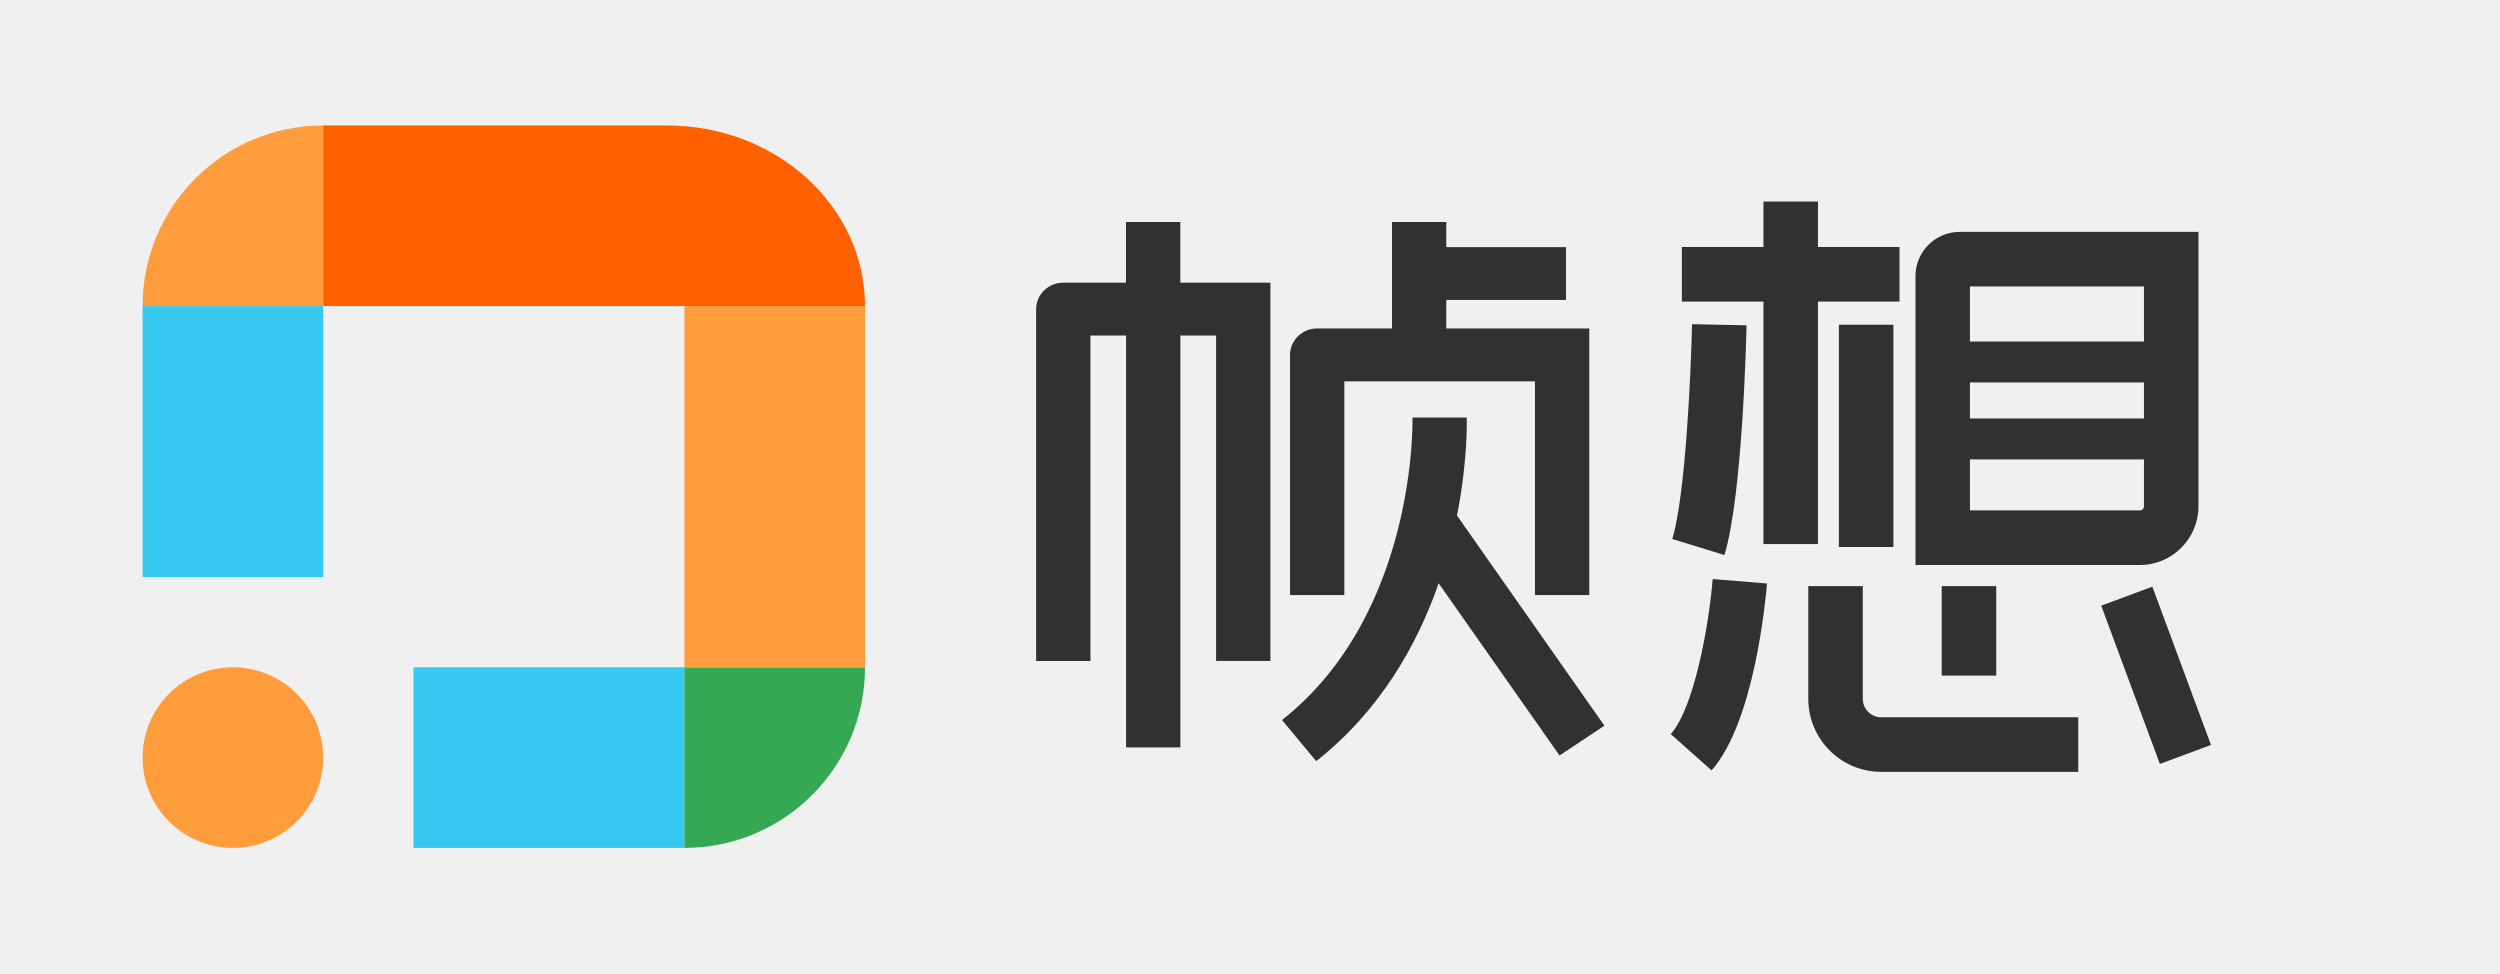
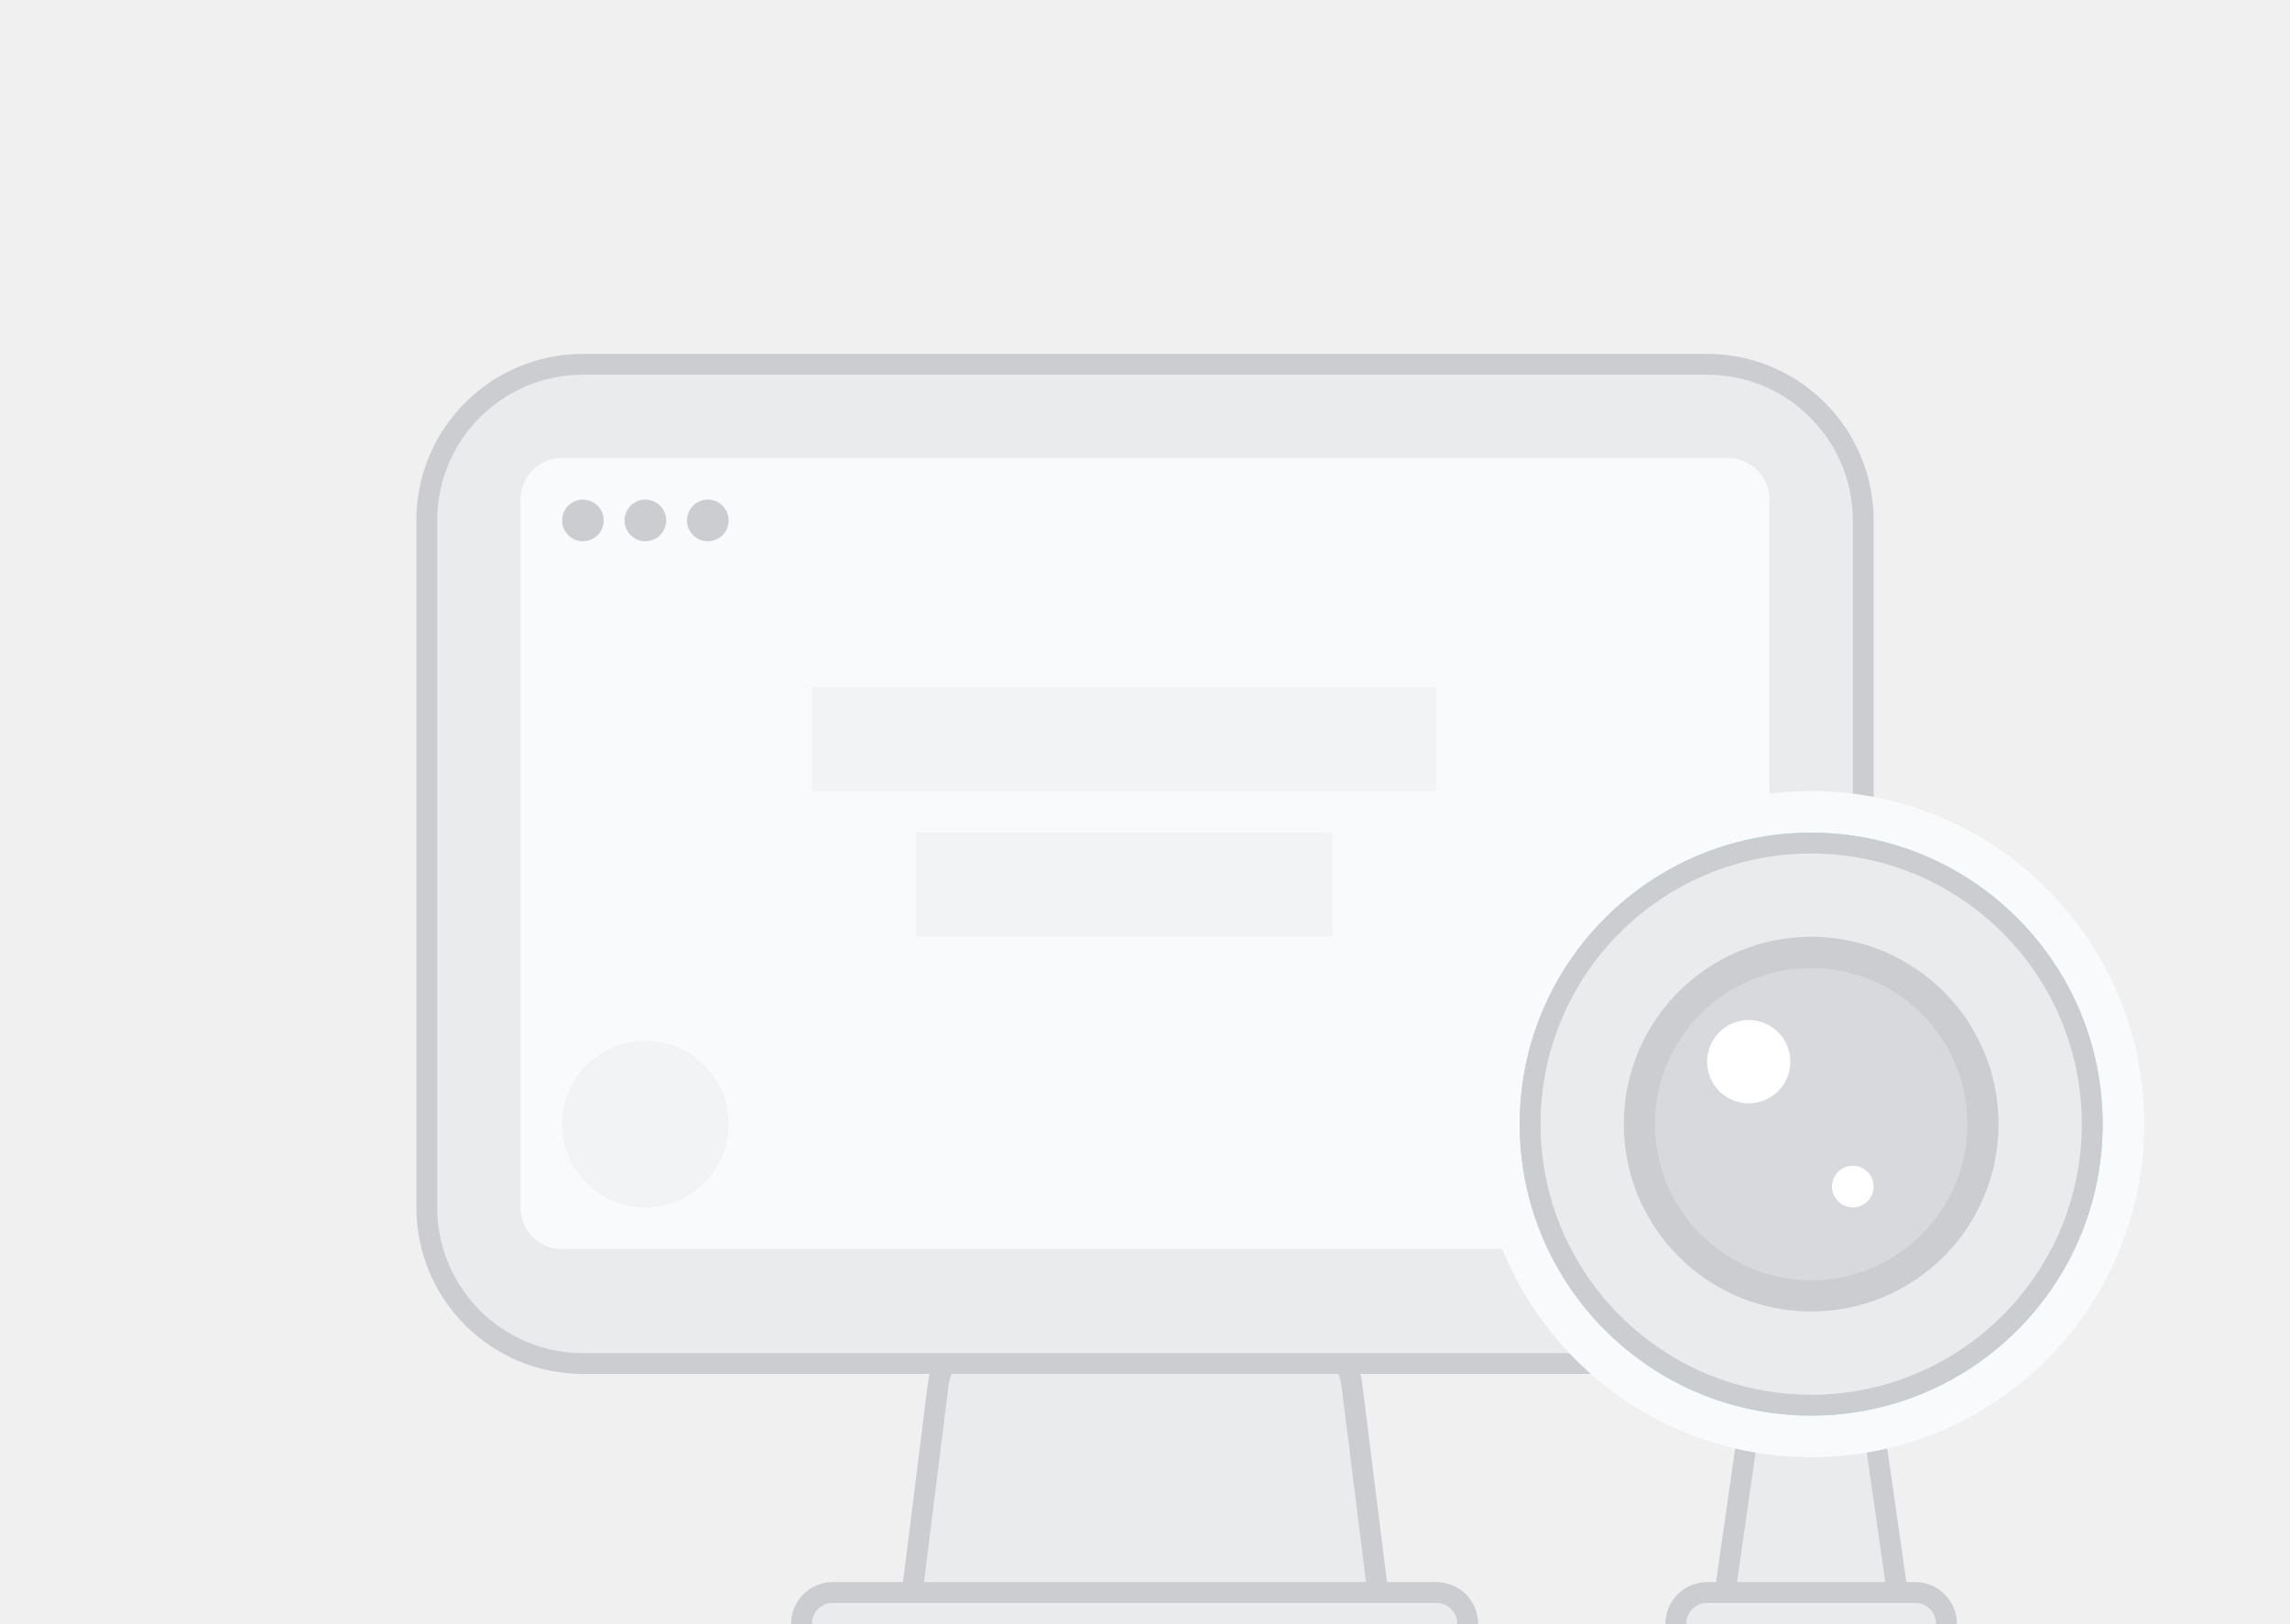
- <svg xmlns="http://www.w3.org/2000/svg" width="1315" height="512" viewBox="0 0 1315 512" fill="none">
-   <path d="M122.5 351c26.235 0 47.5 21.265 47.5 47.5S148.735 446 122.5 446 75 424.735 75 398.5 96.265 351 122.5 351Z" fill="#FF9C3C" />
-   <path d="M170 161H75v142.5h95V161Z" fill="#36C8EE" />
-   <path d="M170 66v95H75c0-52.47 42.53-95 95-95Z" fill="#FF9C3C" />
-   <path d="M455 161H170V66h180.945C408.416 66 455 108.53 455 161Z" fill="#FF6100" />
-   <path d="M360 351H217.5v95H360v-95Z" fill="#36C8EE" />
-   <path d="M455 351c0 52.47-42.53 95-95 95v-95h95Z" fill="#34A853" />
-   <path d="M455 161h-95v190h95V161Z" fill="#FF9C3C" />
-   <g clip-path="url(#a)" fill="#040000" fill-opacity=".8">
-     <path d="M668.234 148.693v198.972h-28.568V176.497h-18.783V393.12h-28.568V176.497h-18.747v171.204H545V162.613c0-7.677 6.416-13.92 14.266-13.92h33.013v-31.93h28.569v31.93h47.386Zm92.516 24.073V157.77h62.979v-27.769H760.75v-13.238h-28.569v56.003h-39.357c-7.886 0-14.266 6.243-14.266 13.92v126.322h28.568V200.571h100.258v112.437h28.568V172.766H760.75Zm5.627 98.41c5.664-28.773 5.198-49.546 5.126-51.555h-28.532c.036 1.005 2.366 103.181-68.643 159.113l17.994 21.633c33.873-26.728 53.301-61.6 64.413-93.566l63.589 90.589 23.586-15.678-77.533-110.536Z" />
-     <path fill-rule="evenodd" clip-rule="evenodd" d="M956.247 286.172h-28.675V158.631h-42.907V129.93h42.907V106h28.675v23.93h42.907v28.701h-42.907v127.541Zm-66.241-115.666 28.676.61c-.072 3.624-1.972 89.369-11.65 120.832l-27.421-8.431c7.062-22.961 9.893-89.368 10.395-113.011Zm105.921.287h-28.675v116.922h28.675V170.793Zm-95.633 234.418-21.471-19.051c12.366-13.956 20.108-57.474 22.044-81.583l28.568 2.332c-.573 7.355-6.488 72.722-29.141 98.302Zm79.539-37.599v-59.304h-28.676v59.304c0 21.167 17.206 38.388 38.354 38.388h103.659v-28.701H989.511c-5.341 0-9.678-4.341-9.678-9.687Zm41.507-59.304h28.68v47.07h-28.68v-47.07Zm110.79.29-26.89 9.979 30.85 83.254 26.89-9.979-30.85-83.254Zm24.27-186.633v144.332c0 17.041-13.83 30.889-30.82 30.889h-118.04V145.249c0-12.844 10.43-23.284 23.26-23.284h125.6Zm-120.22 98.158h91.55v-18.942h-91.55v18.942Zm91.55-40.468v-28.989h-91.55v28.989h91.55Zm0 61.994h-91.55v26.836h89.36c1.22 0 2.19-.969 2.19-2.188v-24.648Z" />
-   </g>
-   <defs>
-     <clipPath id="a">
-       <path fill="#fff" transform="translate(545 106)" d="M0 0h618v300H0z" />
-     </clipPath>
-   </defs>
+ <svg xmlns="http://www.w3.org/2000/svg" width="110" height="78" viewBox="0 0 110 78" fill="none">
+   <path d="M48.531 63.5H61.47a3.5 3.5 0 0 1 3.473 3.066L66.434 78.5H43.566l1.492-11.934a3.5 3.5 0 0 1 3.473-3.066Z" fill="#E9EBED" stroke="#CBCDD1" />
+   <rect x="20.5" y="17.5" width="69" height="48" rx="7.5" fill="#E9EBED" stroke="#CBCDD1" />
+   <rect x="25" y="22" width="60" height="38" rx="2" fill="#F9FAFB" />
+   <path opacity=".5" fill="#E9EBED" d="M39 33h30v5H39zm5 7h20v5H44z" />
+   <rect x="38.5" y="76.5" width="32" height="3" rx="1.5" fill="#E9EBED" stroke="#CBCDD1" />
+   <circle cx="28" cy="25" r="1" fill="#CBCDD1" />
+   <circle cx="31" cy="25" r="1" fill="#CBCDD1" />
+   <circle cx="34" cy="25" r="1" fill="#CBCDD1" />
+   <circle opacity=".5" cx="31" cy="54" r="4" fill="#E9EBED" />
+   <path d="m82.658 77.93 1.776-12.43h5.132l1.776 12.43a.5.5 0 0 1-.495.57h-7.694a.5.5 0 0 1-.495-.57Z" fill="#E9EBED" stroke="#CBCDD1" />
+   <rect x="80.5" y="76.5" width="13" height="3" rx="1.5" fill="#E9EBED" stroke="#CBCDD1" />
+   <circle cx="87" cy="54" r="15" fill="#9FE1EF" stroke="#F9FAFB" stroke-width="2" />
+   <circle cx="87" cy="54" r="13.5" fill="#E9EBED" stroke="#CBCDD1" />
+   <circle cx="87" cy="54" r="8.25" fill="#CBCDD1" fill-opacity=".6" stroke="#CBCDD1" stroke-width="1.5" />
+   <circle cx="89" cy="57" r="1" fill="#fff" />
+   <circle cx="84" cy="51" r="2" fill="#fff" />
</svg>
